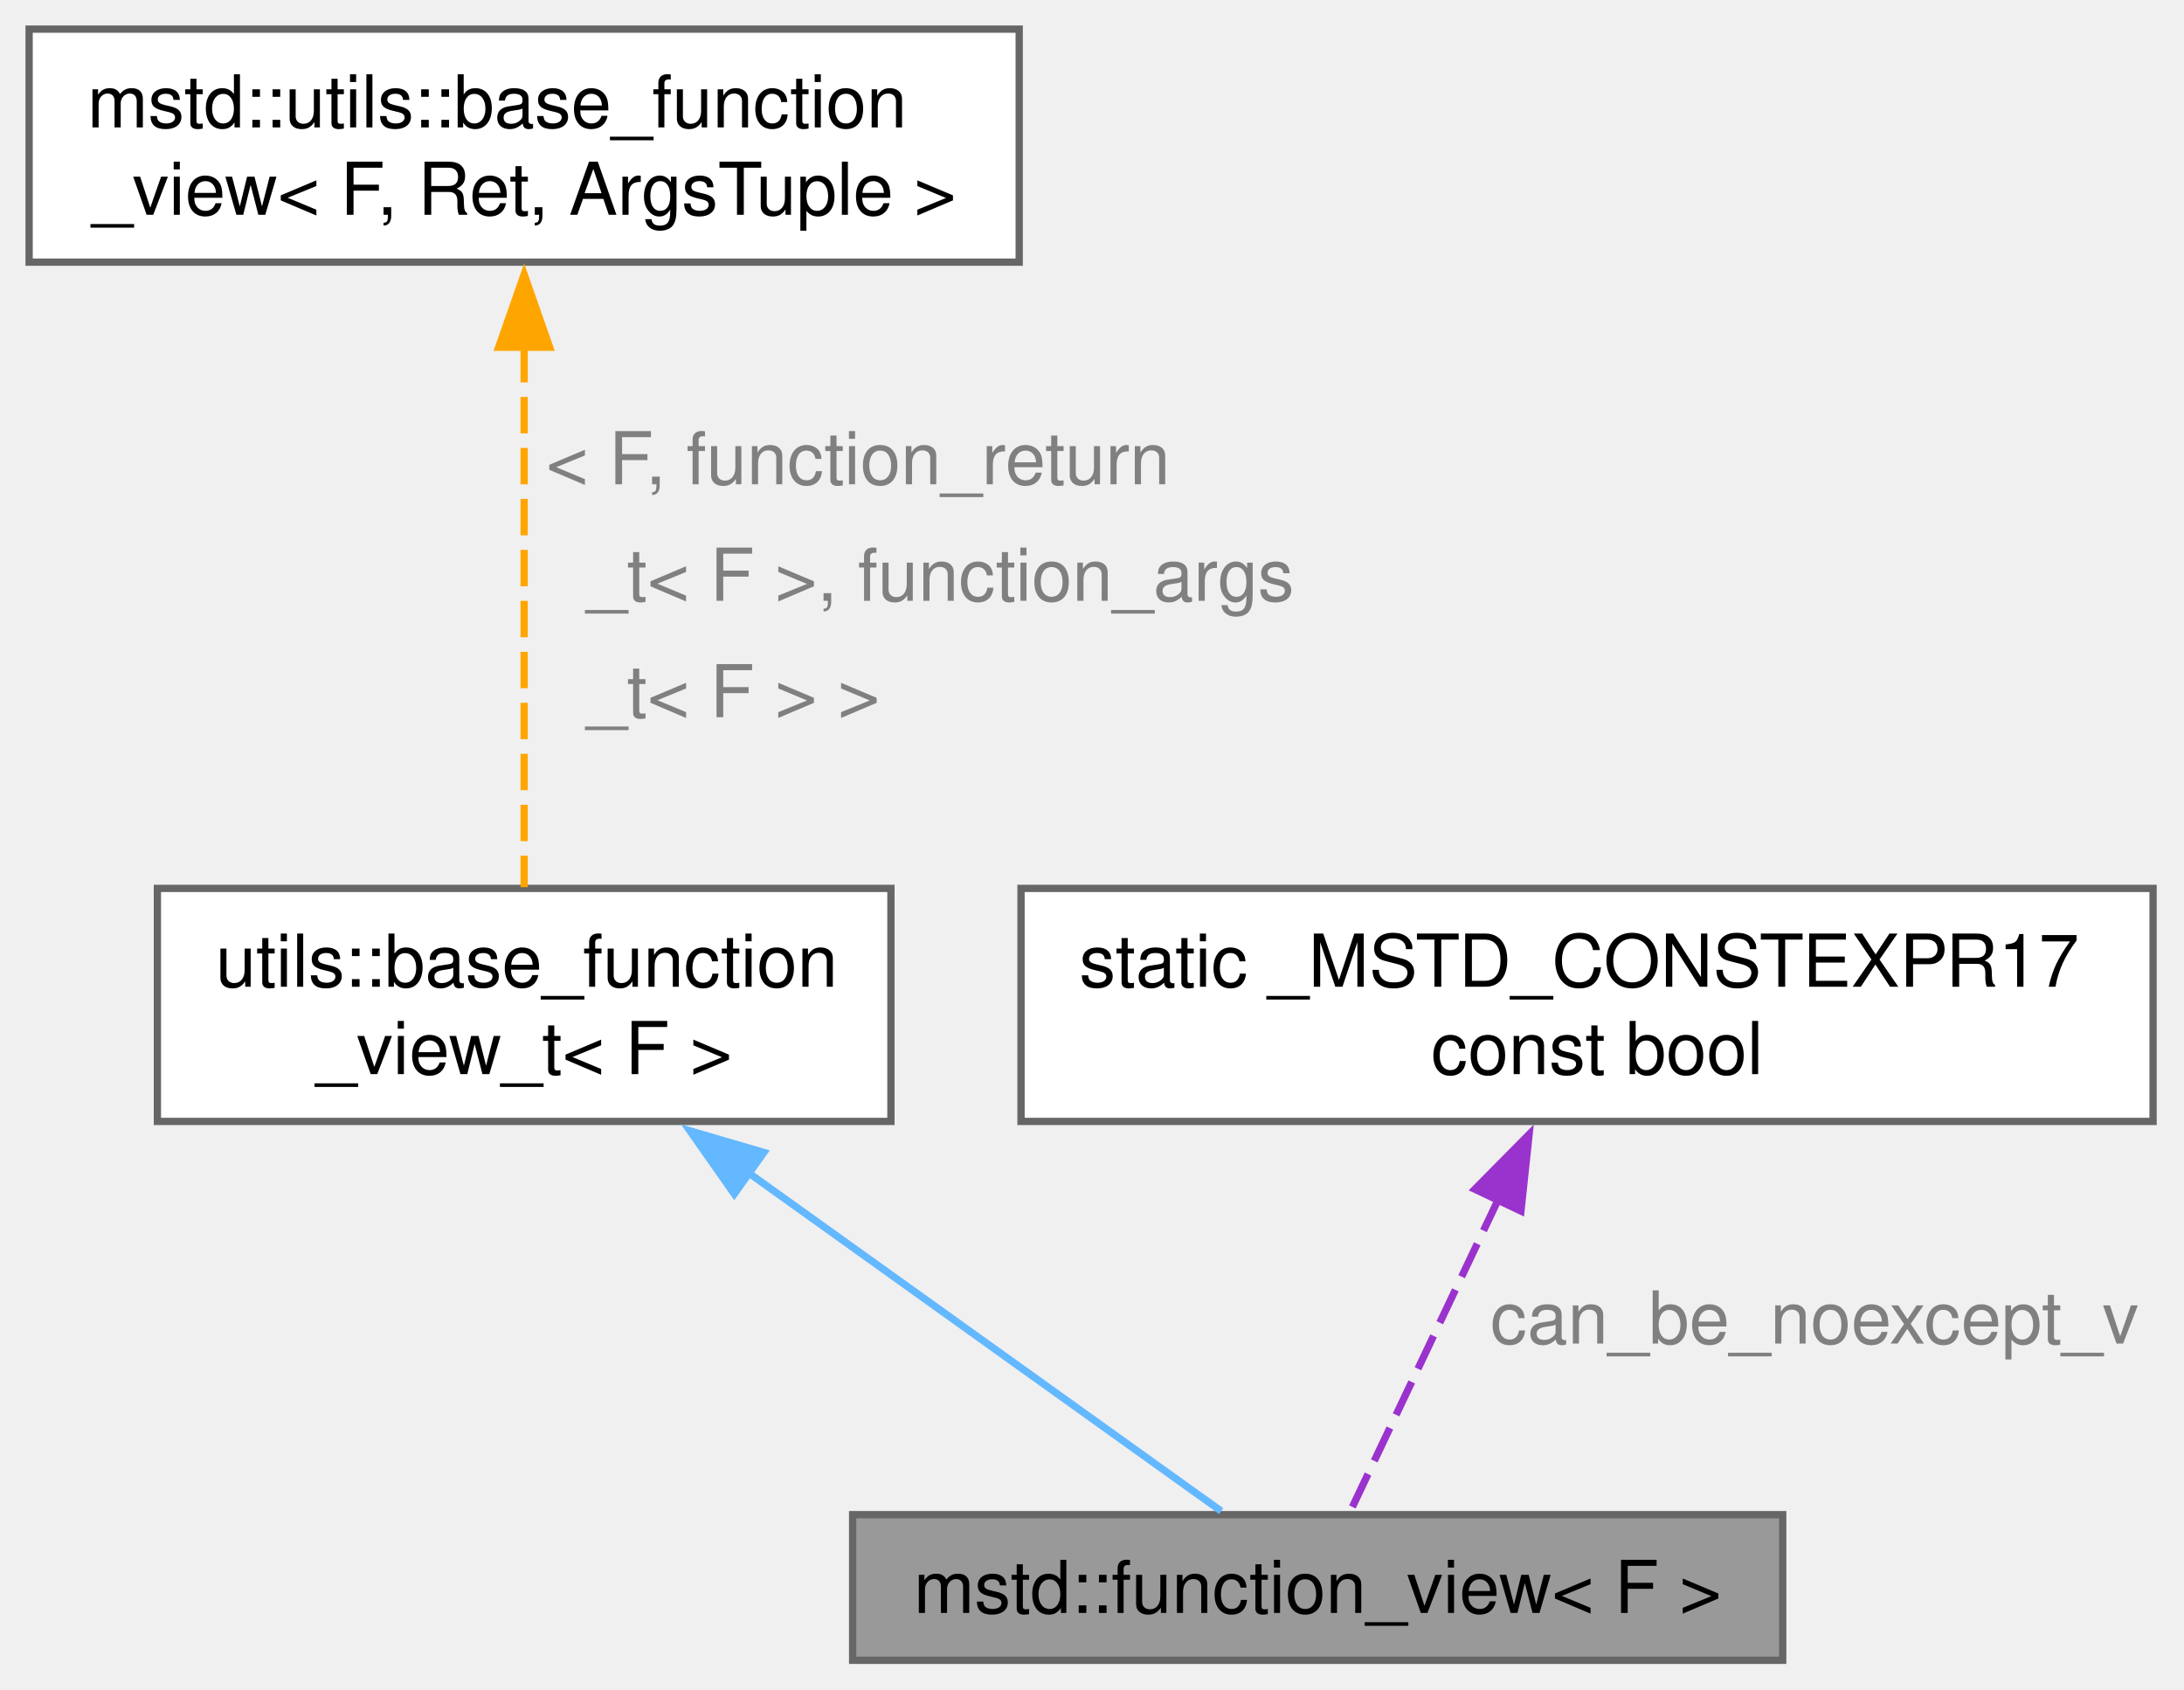
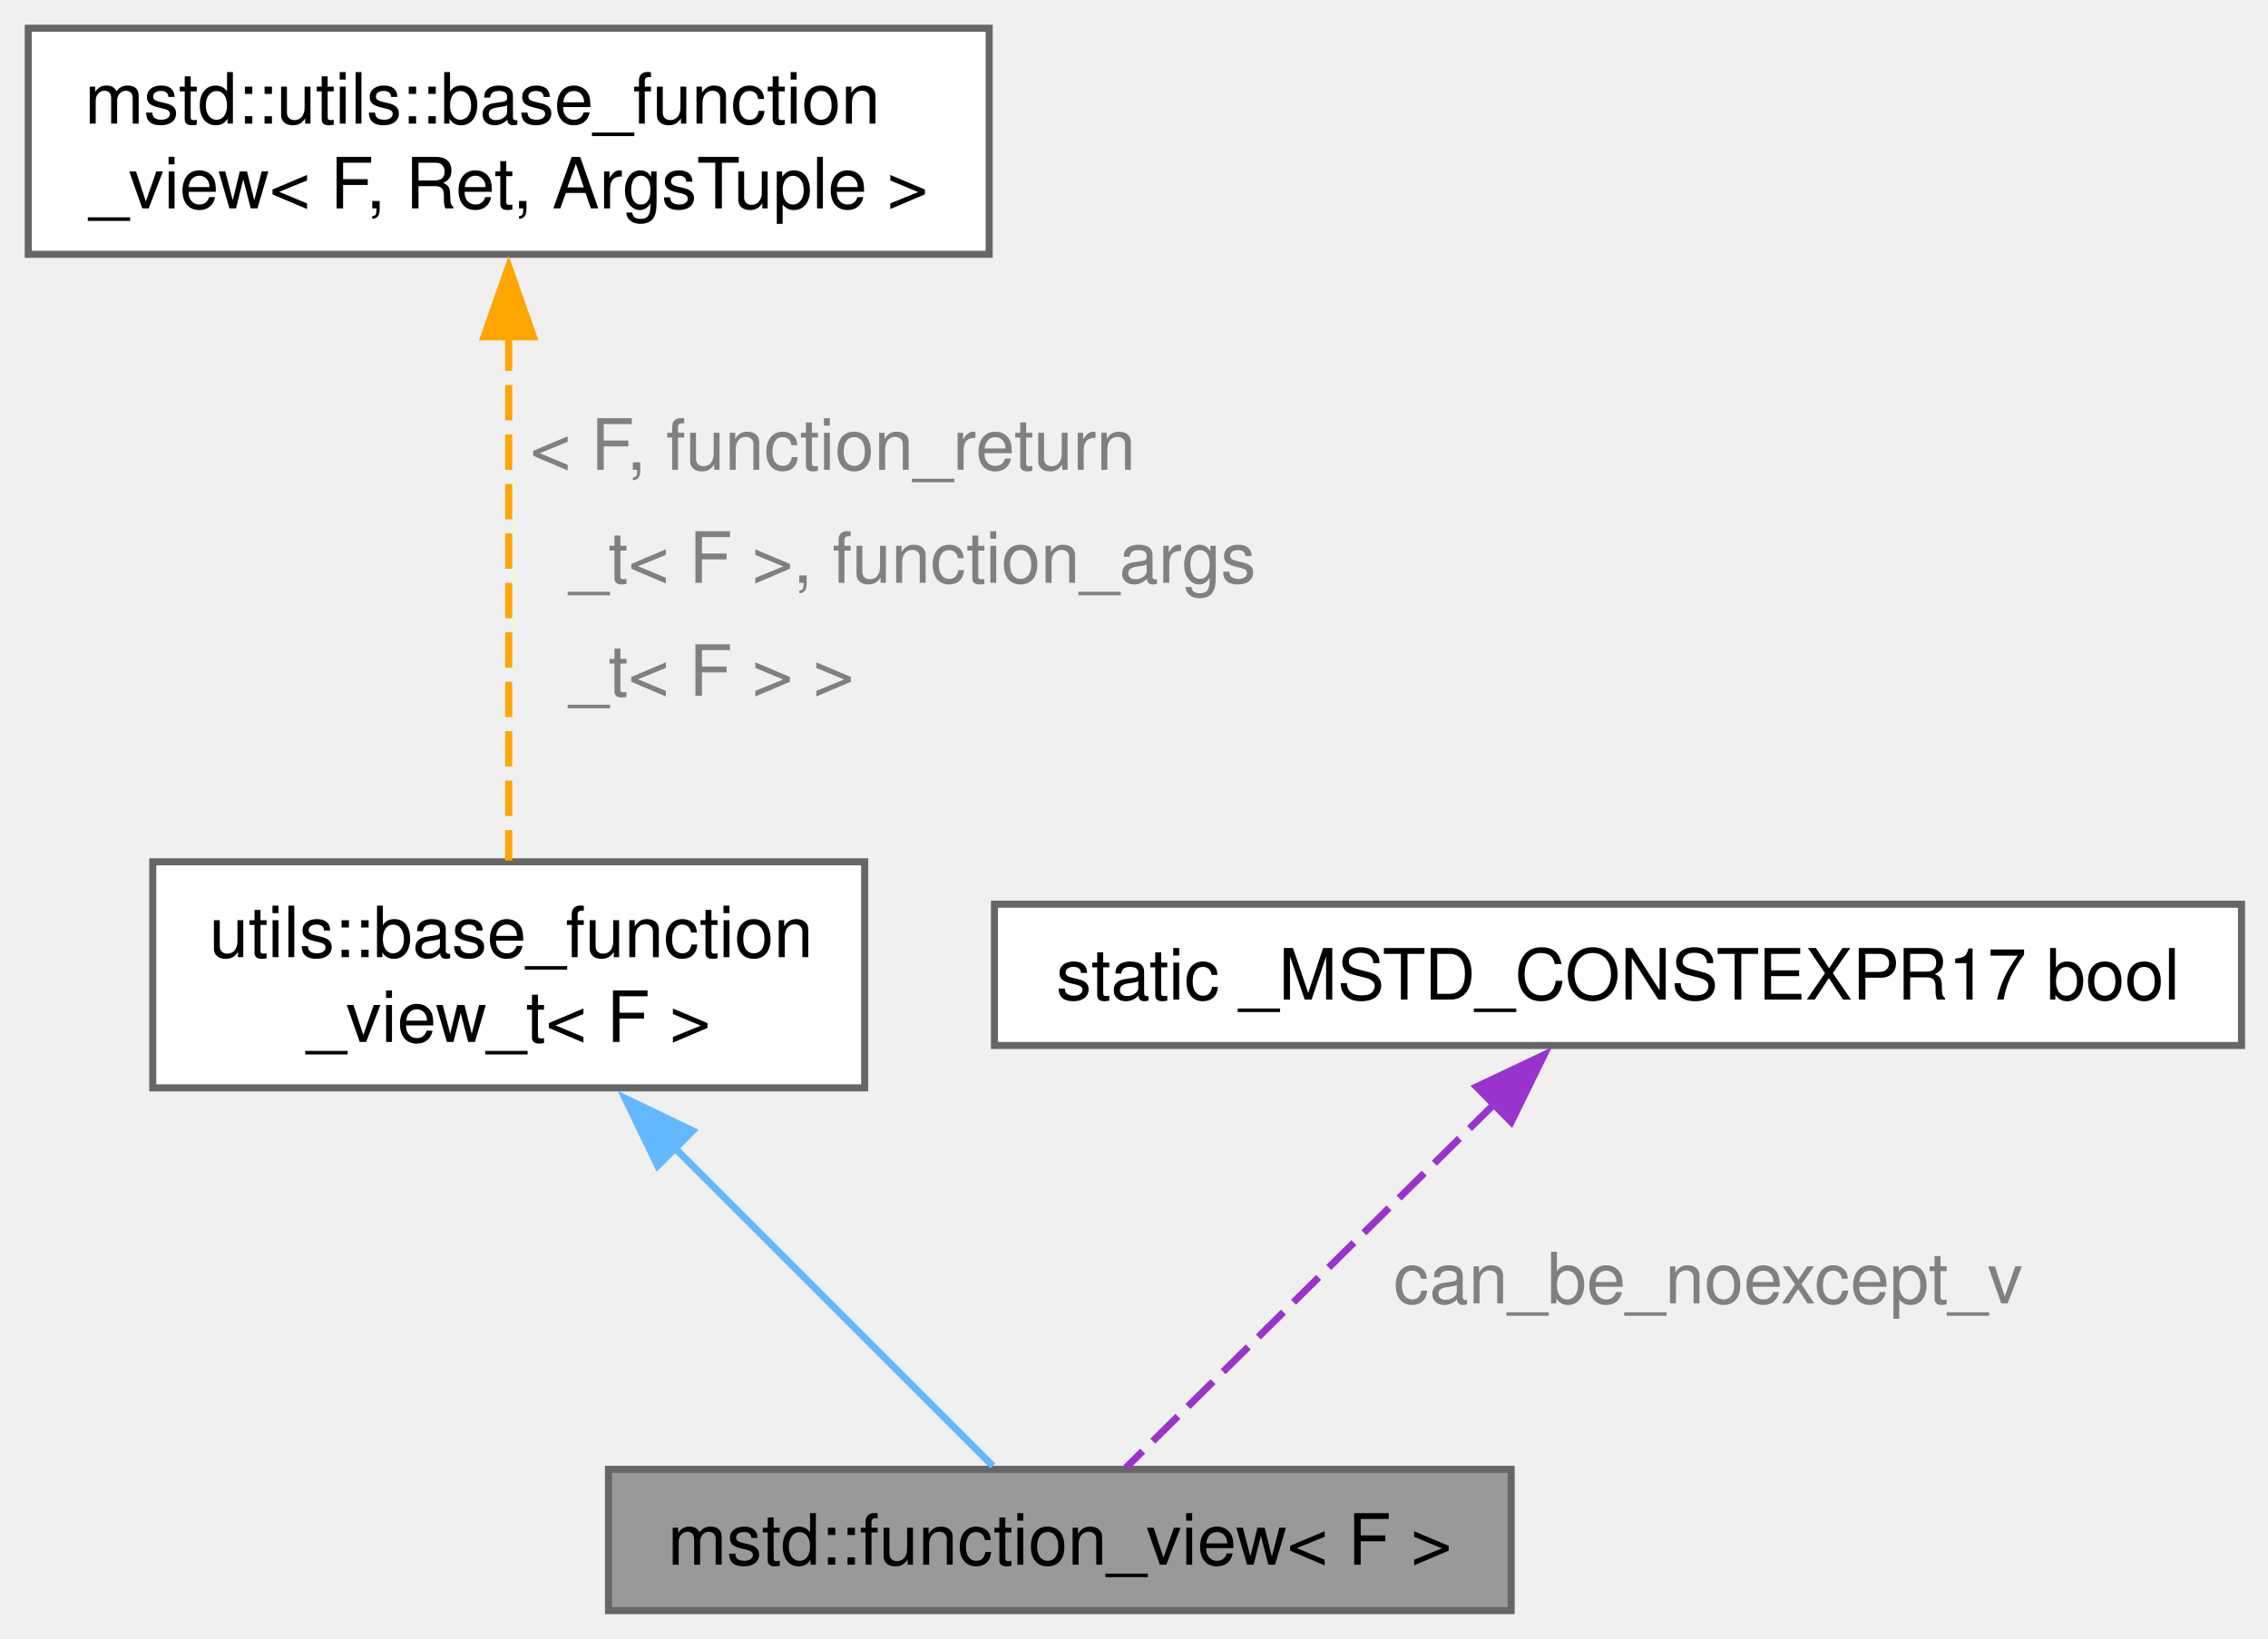
- <svg xmlns="http://www.w3.org/2000/svg" xmlns:xlink="http://www.w3.org/1999/xlink" width="300pt" height="232pt" viewBox="0.00 0.00 300.00 232.00">
+ <svg xmlns="http://www.w3.org/2000/svg" xmlns:xlink="http://www.w3.org/1999/xlink" width="321pt" height="232pt" viewBox="0.00 0.00 321.00 232.00">
  <g id="graph0" class="graph" transform="scale(1 1) rotate(0) translate(4 228)">
    <g id="Node000001" class="node">
      <g id="a_Node000001">
        <a xlink:title=" ">
-           <polygon fill="#999999" stroke="#666666" points="240.88,-20 113.12,-20 113.12,0 240.88,0 240.88,-20" />
-           <text xml:space="preserve" text-anchor="middle" x="177" y="-6.5" font-family="Helvetica,sans-Serif" font-size="10.00">mstd::function_view&lt; F &gt;</text>
+           <polygon fill="#999999" stroke="#666666" points="209.88,-20 82.12,-20 82.12,0 209.88,0 209.88,-20" />
+           <text xml:space="preserve" text-anchor="middle" x="146" y="-6.5" font-family="Helvetica,sans-Serif" font-size="10.00">mstd::function_view&lt; F &gt;</text>
        </a>
      </g>
    </g>
    <g id="Node000002" class="node">
      <g id="a_Node000002">
        <a xlink:href="../../d0/dec/structmstd_1_1utils_1_1base__function__view.html" target="_top" xlink:title=" ">
          <polygon fill="white" stroke="#666666" points="118.38,-106 17.62,-106 17.62,-74 118.38,-74 118.38,-106" />
          <text xml:space="preserve" text-anchor="start" x="25.62" y="-92.5" font-family="Helvetica,sans-Serif" font-size="10.00">utils::base_function</text>
          <text xml:space="preserve" text-anchor="middle" x="68" y="-80.5" font-family="Helvetica,sans-Serif" font-size="10.00">_view_t&lt; F &gt;</text>
        </a>
      </g>
    </g>
    <g id="edge1_Node000001_Node000002" class="edge">
      <g id="a_edge1_Node000001_Node000002">
        <a xlink:title=" ">
-           <path fill="none" stroke="#63b8ff" d="M98.88,-66.9C120.29,-51.58 147.73,-31.94 163.74,-20.49" />
-           <polygon fill="#63b8ff" stroke="#63b8ff" points="96.86,-64.04 90.77,-72.71 100.93,-69.74 96.86,-64.04" />
+           <path fill="none" stroke="#63b8ff" d="M91.35,-65.65C106.48,-50.52 125.37,-31.63 136.51,-20.49" />
+           <polygon fill="#63b8ff" stroke="#63b8ff" points="89.08,-62.97 84.48,-72.52 94.03,-67.92 89.08,-62.97" />
        </a>
      </g>
    </g>
    <g id="Node000003" class="node">
      <g id="a_Node000003">
        <a xlink:href="../../d0/dec/structmstd_1_1utils_1_1base__function__view.html" target="_top" xlink:title=" ">
          <polygon fill="white" stroke="#666666" points="136,-224 0,-224 0,-192 136,-192 136,-224" />
          <text xml:space="preserve" text-anchor="start" x="8" y="-210.5" font-family="Helvetica,sans-Serif" font-size="10.00">mstd::utils::base_function</text>
          <text xml:space="preserve" text-anchor="middle" x="68" y="-198.5" font-family="Helvetica,sans-Serif" font-size="10.00">_view&lt; F, Ret, ArgsTuple &gt;</text>
        </a>
      </g>
    </g>
    <g id="edge2_Node000002_Node000003" class="edge">
      <g id="a_edge2_Node000002_Node000003">
        <a xlink:title=" ">
          <path fill="none" stroke="orange" stroke-dasharray="5,2" d="M68,-180.49C68,-157.49 68,-125.02 68,-106.17" />
          <polygon fill="orange" stroke="orange" points="64.5,-180.32 68,-190.32 71.5,-180.32 64.5,-180.32" />
        </a>
      </g>
      <text xml:space="preserve" text-anchor="start" x="71" y="-161.5" font-family="Helvetica,sans-Serif" font-size="10.00" fill="grey">&lt; F, function_return</text>
      <text xml:space="preserve" text-anchor="start" x="71" y="-145.5" font-family="Helvetica,sans-Serif" font-size="10.00" fill="grey">  _t&lt; F &gt;, function_args</text>
      <text xml:space="preserve" text-anchor="start" x="71" y="-129.5" font-family="Helvetica,sans-Serif" font-size="10.00" fill="grey">  _t&lt; F &gt; &gt;</text>
    </g>
    <g id="Node000004" class="node">
      <g id="a_Node000004">
        <a xlink:title=" ">
-           <polygon fill="white" stroke="#666666" points="291.75,-106 136.25,-106 136.25,-74 291.75,-74 291.75,-106" />
-           <text xml:space="preserve" text-anchor="start" x="144.25" y="-92.5" font-family="Helvetica,sans-Serif" font-size="10.00">static _MSTD_CONSTEXPR17</text>
-           <text xml:space="preserve" text-anchor="middle" x="214" y="-80.5" font-family="Helvetica,sans-Serif" font-size="10.00"> const bool</text>
+           <polygon fill="white" stroke="#666666" points="313.25,-100 136.75,-100 136.75,-80 313.25,-80 313.25,-100" />
+           <text xml:space="preserve" text-anchor="middle" x="225" y="-86.5" font-family="Helvetica,sans-Serif" font-size="10.00">static _MSTD_CONSTEXPR17 bool</text>
        </a>
      </g>
    </g>
    <g id="edge3_Node000001_Node000004" class="edge">
      <g id="a_edge3_Node000001_Node000004">
        <a xlink:title=" ">
-           <path fill="none" stroke="#9a32cd" stroke-dasharray="5,2" d="M201.92,-63.52C194.93,-48.79 186.54,-31.12 181.5,-20.49" />
-           <polygon fill="#9a32cd" stroke="#9a32cd" points="198.59,-64.69 206.04,-72.22 204.92,-61.69 198.59,-64.69" />
+           <path fill="none" stroke="#9a32cd" stroke-dasharray="5,2" d="M207.54,-71.76C191.45,-55.87 168.18,-32.9 155.36,-20.24" />
+           <polygon fill="#9a32cd" stroke="#9a32cd" points="204.98,-74.15 214.55,-78.68 209.89,-69.17 204.98,-74.15" />
        </a>
      </g>
-       <text xml:space="preserve" text-anchor="start" x="200.72" y="-43.5" font-family="Helvetica,sans-Serif" font-size="10.00" fill="grey">can_be_noexcept_v</text>
+       <text xml:space="preserve" text-anchor="start" x="193.23" y="-43.5" font-family="Helvetica,sans-Serif" font-size="10.00" fill="grey">can_be_noexcept_v</text>
    </g>
  </g>
</svg>
